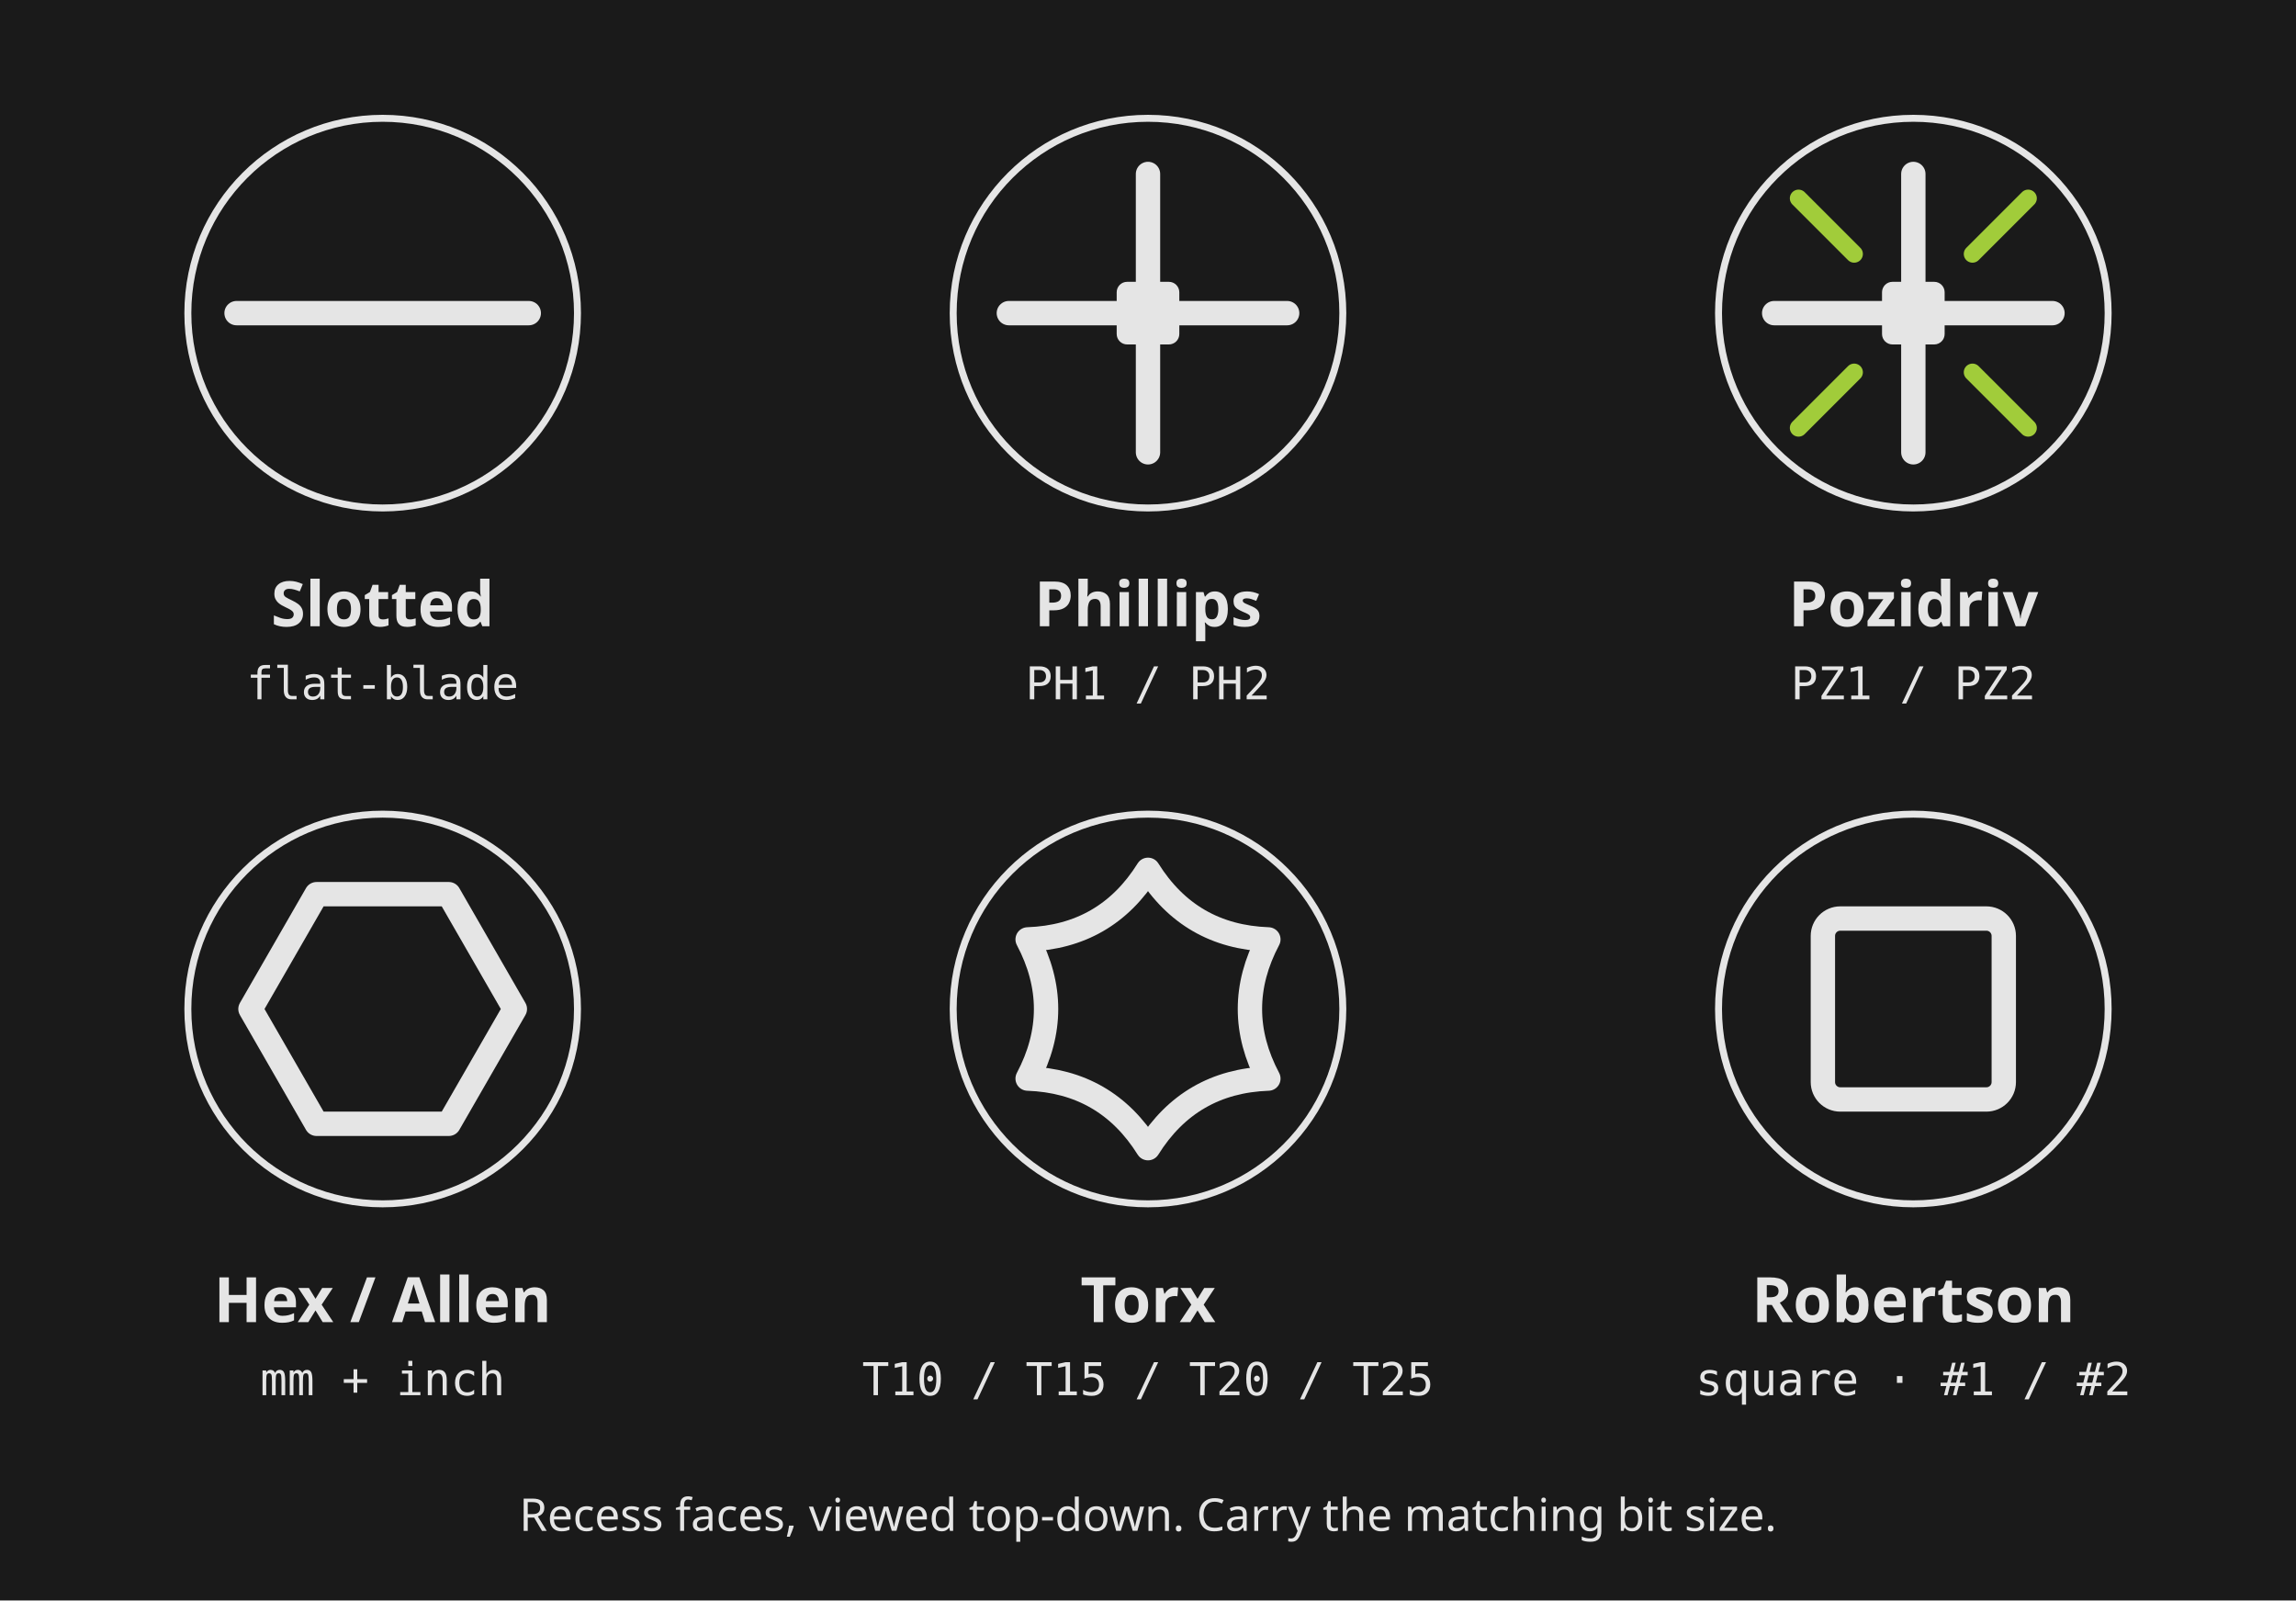
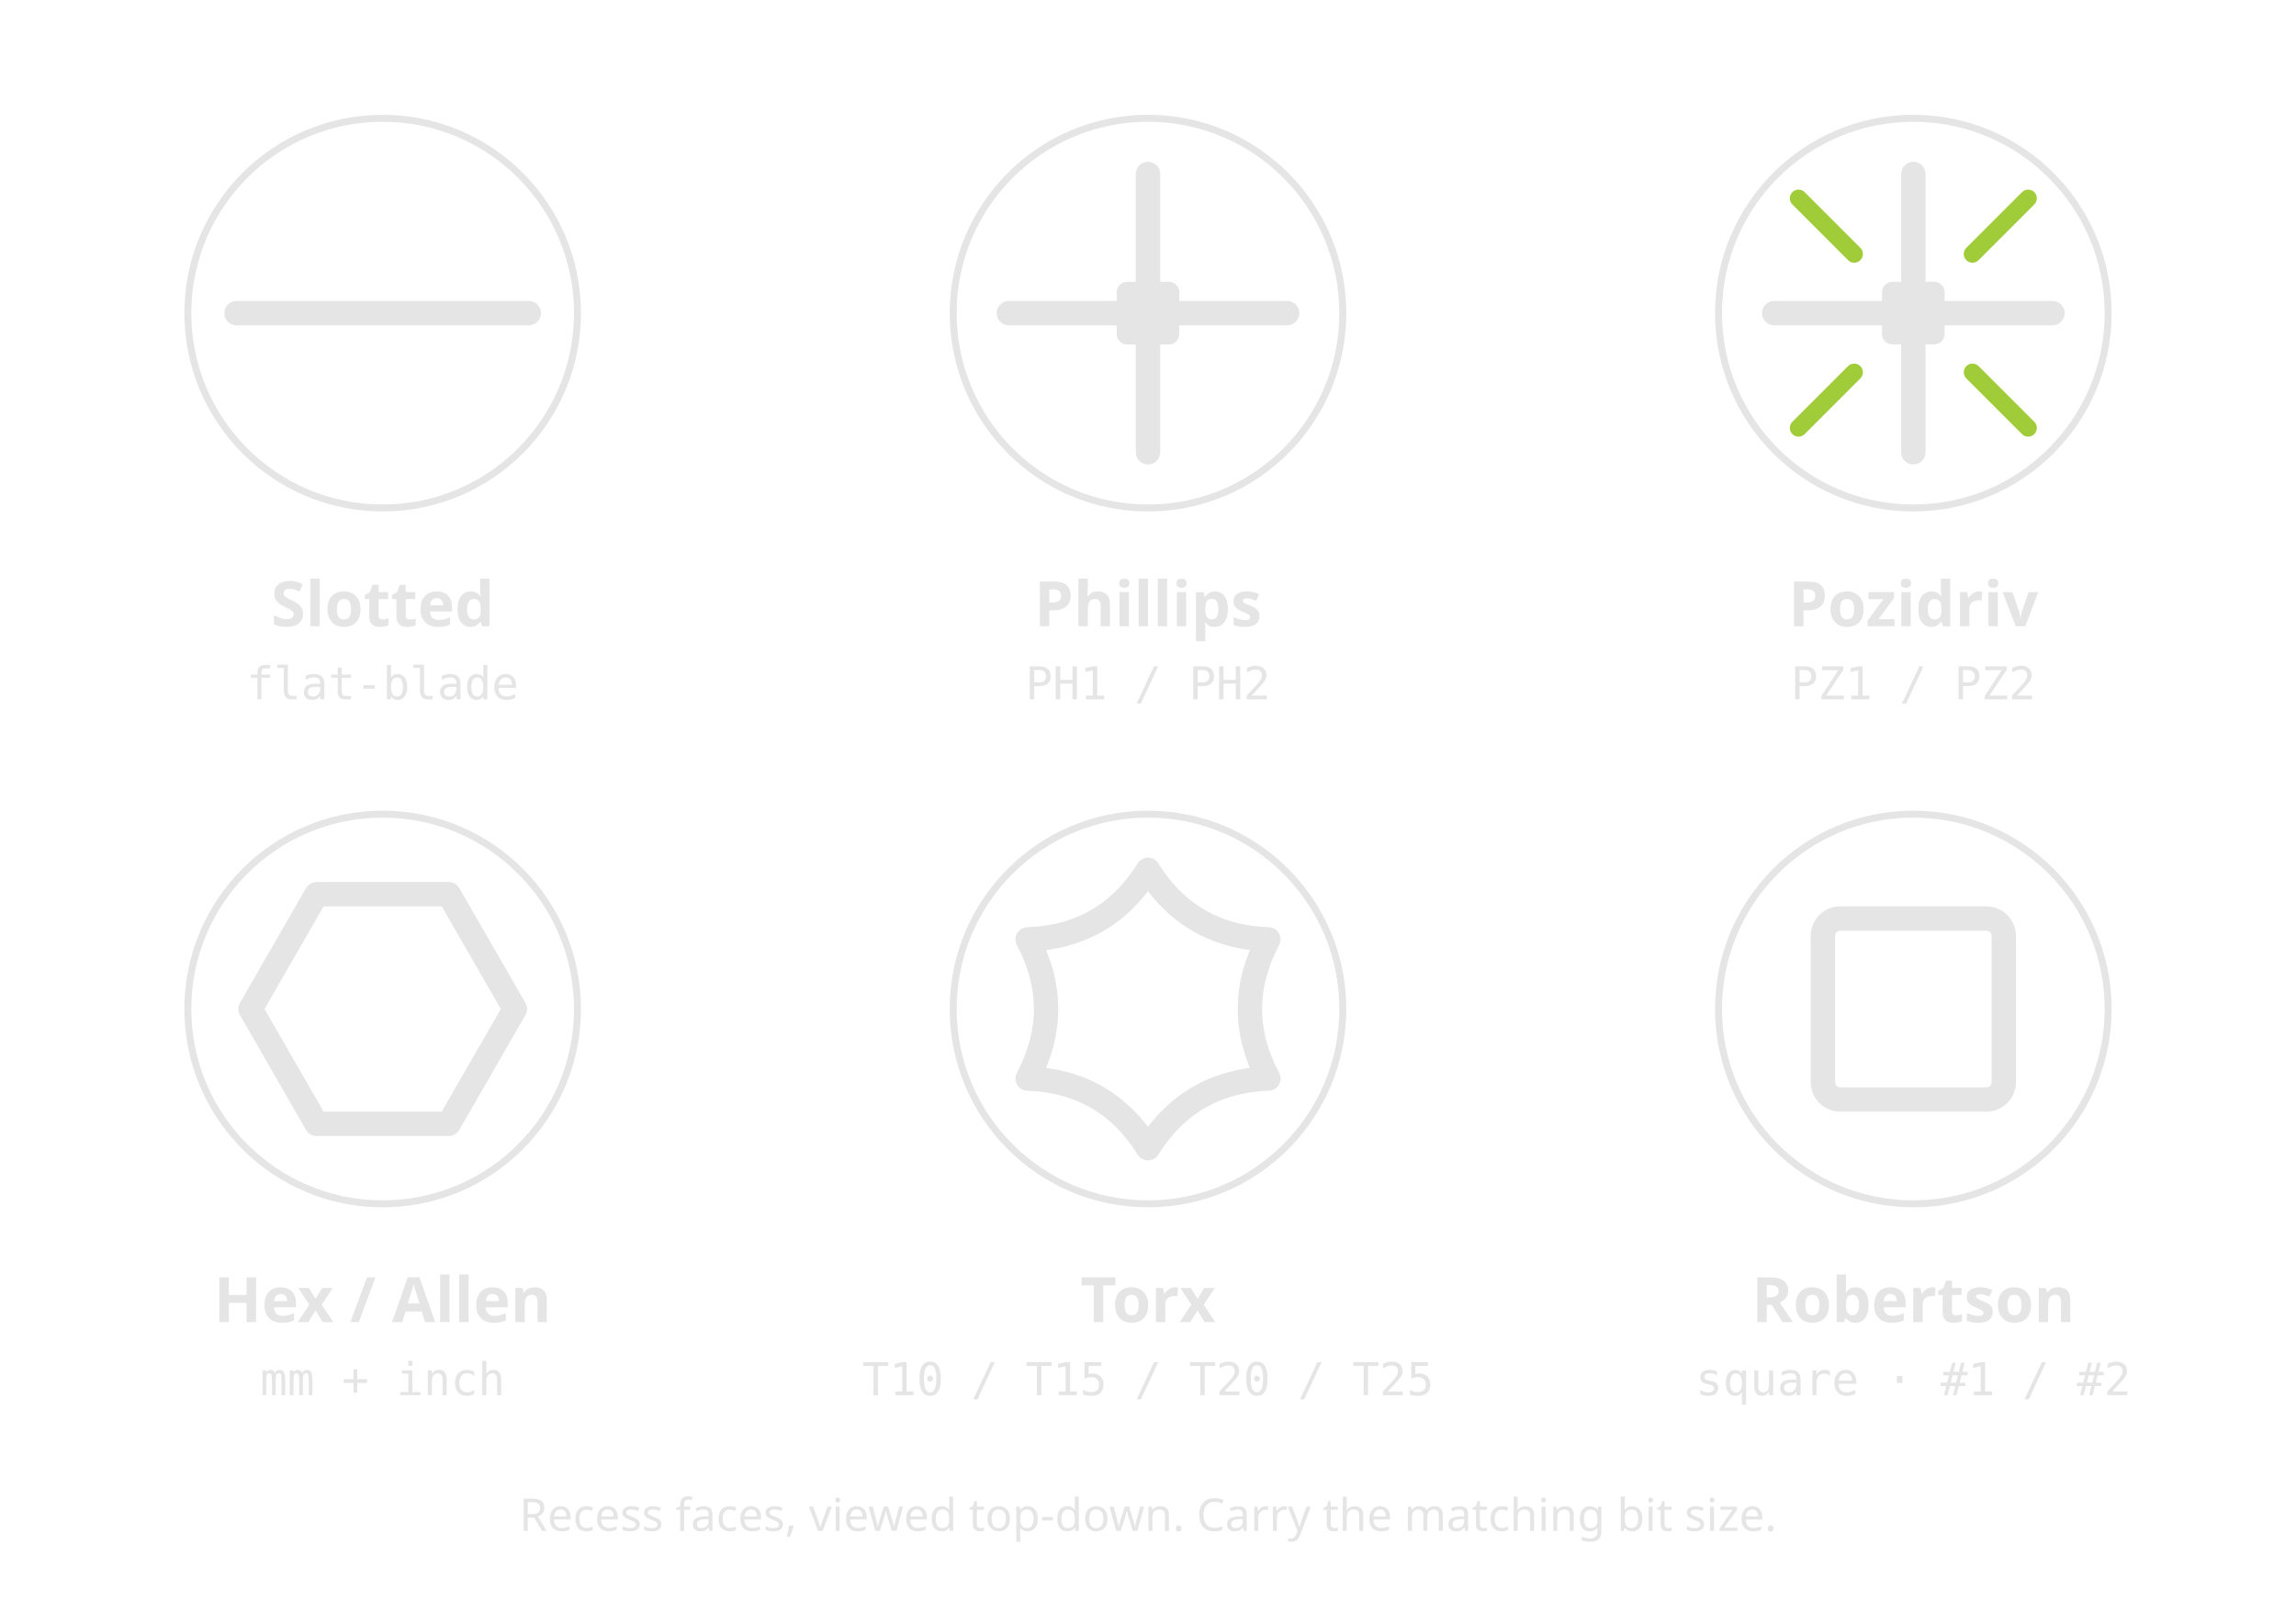
<svg xmlns="http://www.w3.org/2000/svg" width="660" height="460" viewBox="0 0 660 460">
  <defs>
    <style>
      .label   { font-family:'IBM Plex Sans',sans-serif; font-weight:600; font-size:18px; fill:#E5E5E5; }
      .sub     { font-family:'DM Mono',monospace;       font-weight:400; font-size:13px; fill:#E5E5E5; }
      .ring    { fill:none; stroke:#E5E5E5; stroke-width:2; }
      .recess  { fill:none; stroke:#E5E5E5; stroke-width:7; stroke-linecap:round; stroke-linejoin:round; }
      .recessf { fill:#E5E5E5; stroke:none; }
    </style>
  </defs>
-   <rect width="660" height="460" fill="#1A1A1A" />
  <g transform="translate(110,90)">
    <circle class="ring" r="56" />
    <line class="recess" x1="-42" y1="0" x2="42" y2="0" stroke-width="11" />
  </g>
  <text class="label" x="110" y="180" text-anchor="middle">Slotted</text>
  <text class="sub" x="110" y="201" text-anchor="middle">flat-blade</text>
  <g transform="translate(330,90)">
    <circle class="ring" r="56" />
    <line class="recess" x1="-40" y1="0" x2="40" y2="0" />
    <line class="recess" x1="0" y1="-40" x2="0" y2="40" />
    <rect x="-9" y="-9" width="18" height="18" rx="3" class="recessf" />
  </g>
  <text class="label" x="330" y="180" text-anchor="middle">Phillips</text>
  <text class="sub" x="330" y="201" text-anchor="middle">PH1 / PH2</text>
  <g transform="translate(550,90)">
    <circle class="ring" r="56" />
    <line class="recess" x1="-40" y1="0" x2="40" y2="0" />
    <line class="recess" x1="0" y1="-40" x2="0" y2="40" />
    <rect x="-9" y="-9" width="18" height="18" rx="3" class="recessf" />
    <g stroke="#A1CC3A" stroke-width="5" stroke-linecap="round">
      <line x1="17" y1="17" x2="33" y2="33" />
      <line x1="-17" y1="17" x2="-33" y2="33" />
      <line x1="17" y1="-17" x2="33" y2="-33" />
      <line x1="-17" y1="-17" x2="-33" y2="-33" />
    </g>
  </g>
  <text class="label" x="550" y="180" text-anchor="middle">Pozidriv</text>
  <text class="sub" x="550" y="201" text-anchor="middle">PZ1 / PZ2</text>
  <g transform="translate(110,290)">
    <circle class="ring" r="56" />
    <polygon points="-38,0 -19,-33 19,-33 38,0 19,33 -19,33" fill="none" stroke="#E5E5E5" stroke-width="7" stroke-linejoin="round" />
  </g>
  <text class="label" x="110" y="380" text-anchor="middle">Hex / Allen</text>
  <text class="sub" x="110" y="401" text-anchor="middle">mm + inch</text>
  <g transform="translate(330,290)">
    <circle class="ring" r="56" />
    <path fill="none" stroke="#E5E5E5" stroke-width="7" stroke-linejoin="round" d="M 0.0,-40.0 Q 12.0,-20.8 34.6,-20.0 Q 24.0,-0.0 34.6,20.0 Q 12.0,20.8 0.0,40.0 Q -12.0,20.8 -34.6,20.0 Q -24.0,0.0 -34.6,-20.0 Q -12.0,-20.8 -0.0,-40.0 Z" />
  </g>
  <text class="label" x="330" y="380" text-anchor="middle">Torx</text>
  <text class="sub" x="330" y="401" text-anchor="middle">T10 / T15 / T20 / T25</text>
  <g transform="translate(550,290)">
    <circle class="ring" r="56" />
    <rect x="-26" y="-26" width="52" height="52" rx="5" fill="none" stroke="#E5E5E5" stroke-width="7" stroke-linejoin="round" />
  </g>
  <text class="label" x="550" y="380" text-anchor="middle">Robertson</text>
  <text class="sub" x="550" y="401" text-anchor="middle">square · #1 / #2</text>
  <text x="330" y="440" text-anchor="middle" font-family="IBM Plex Sans,sans-serif" font-weight="400" font-size="13px" fill="#E5E5E5">Recess faces, viewed top-down. Carry the matching bit size.</text>
</svg>
